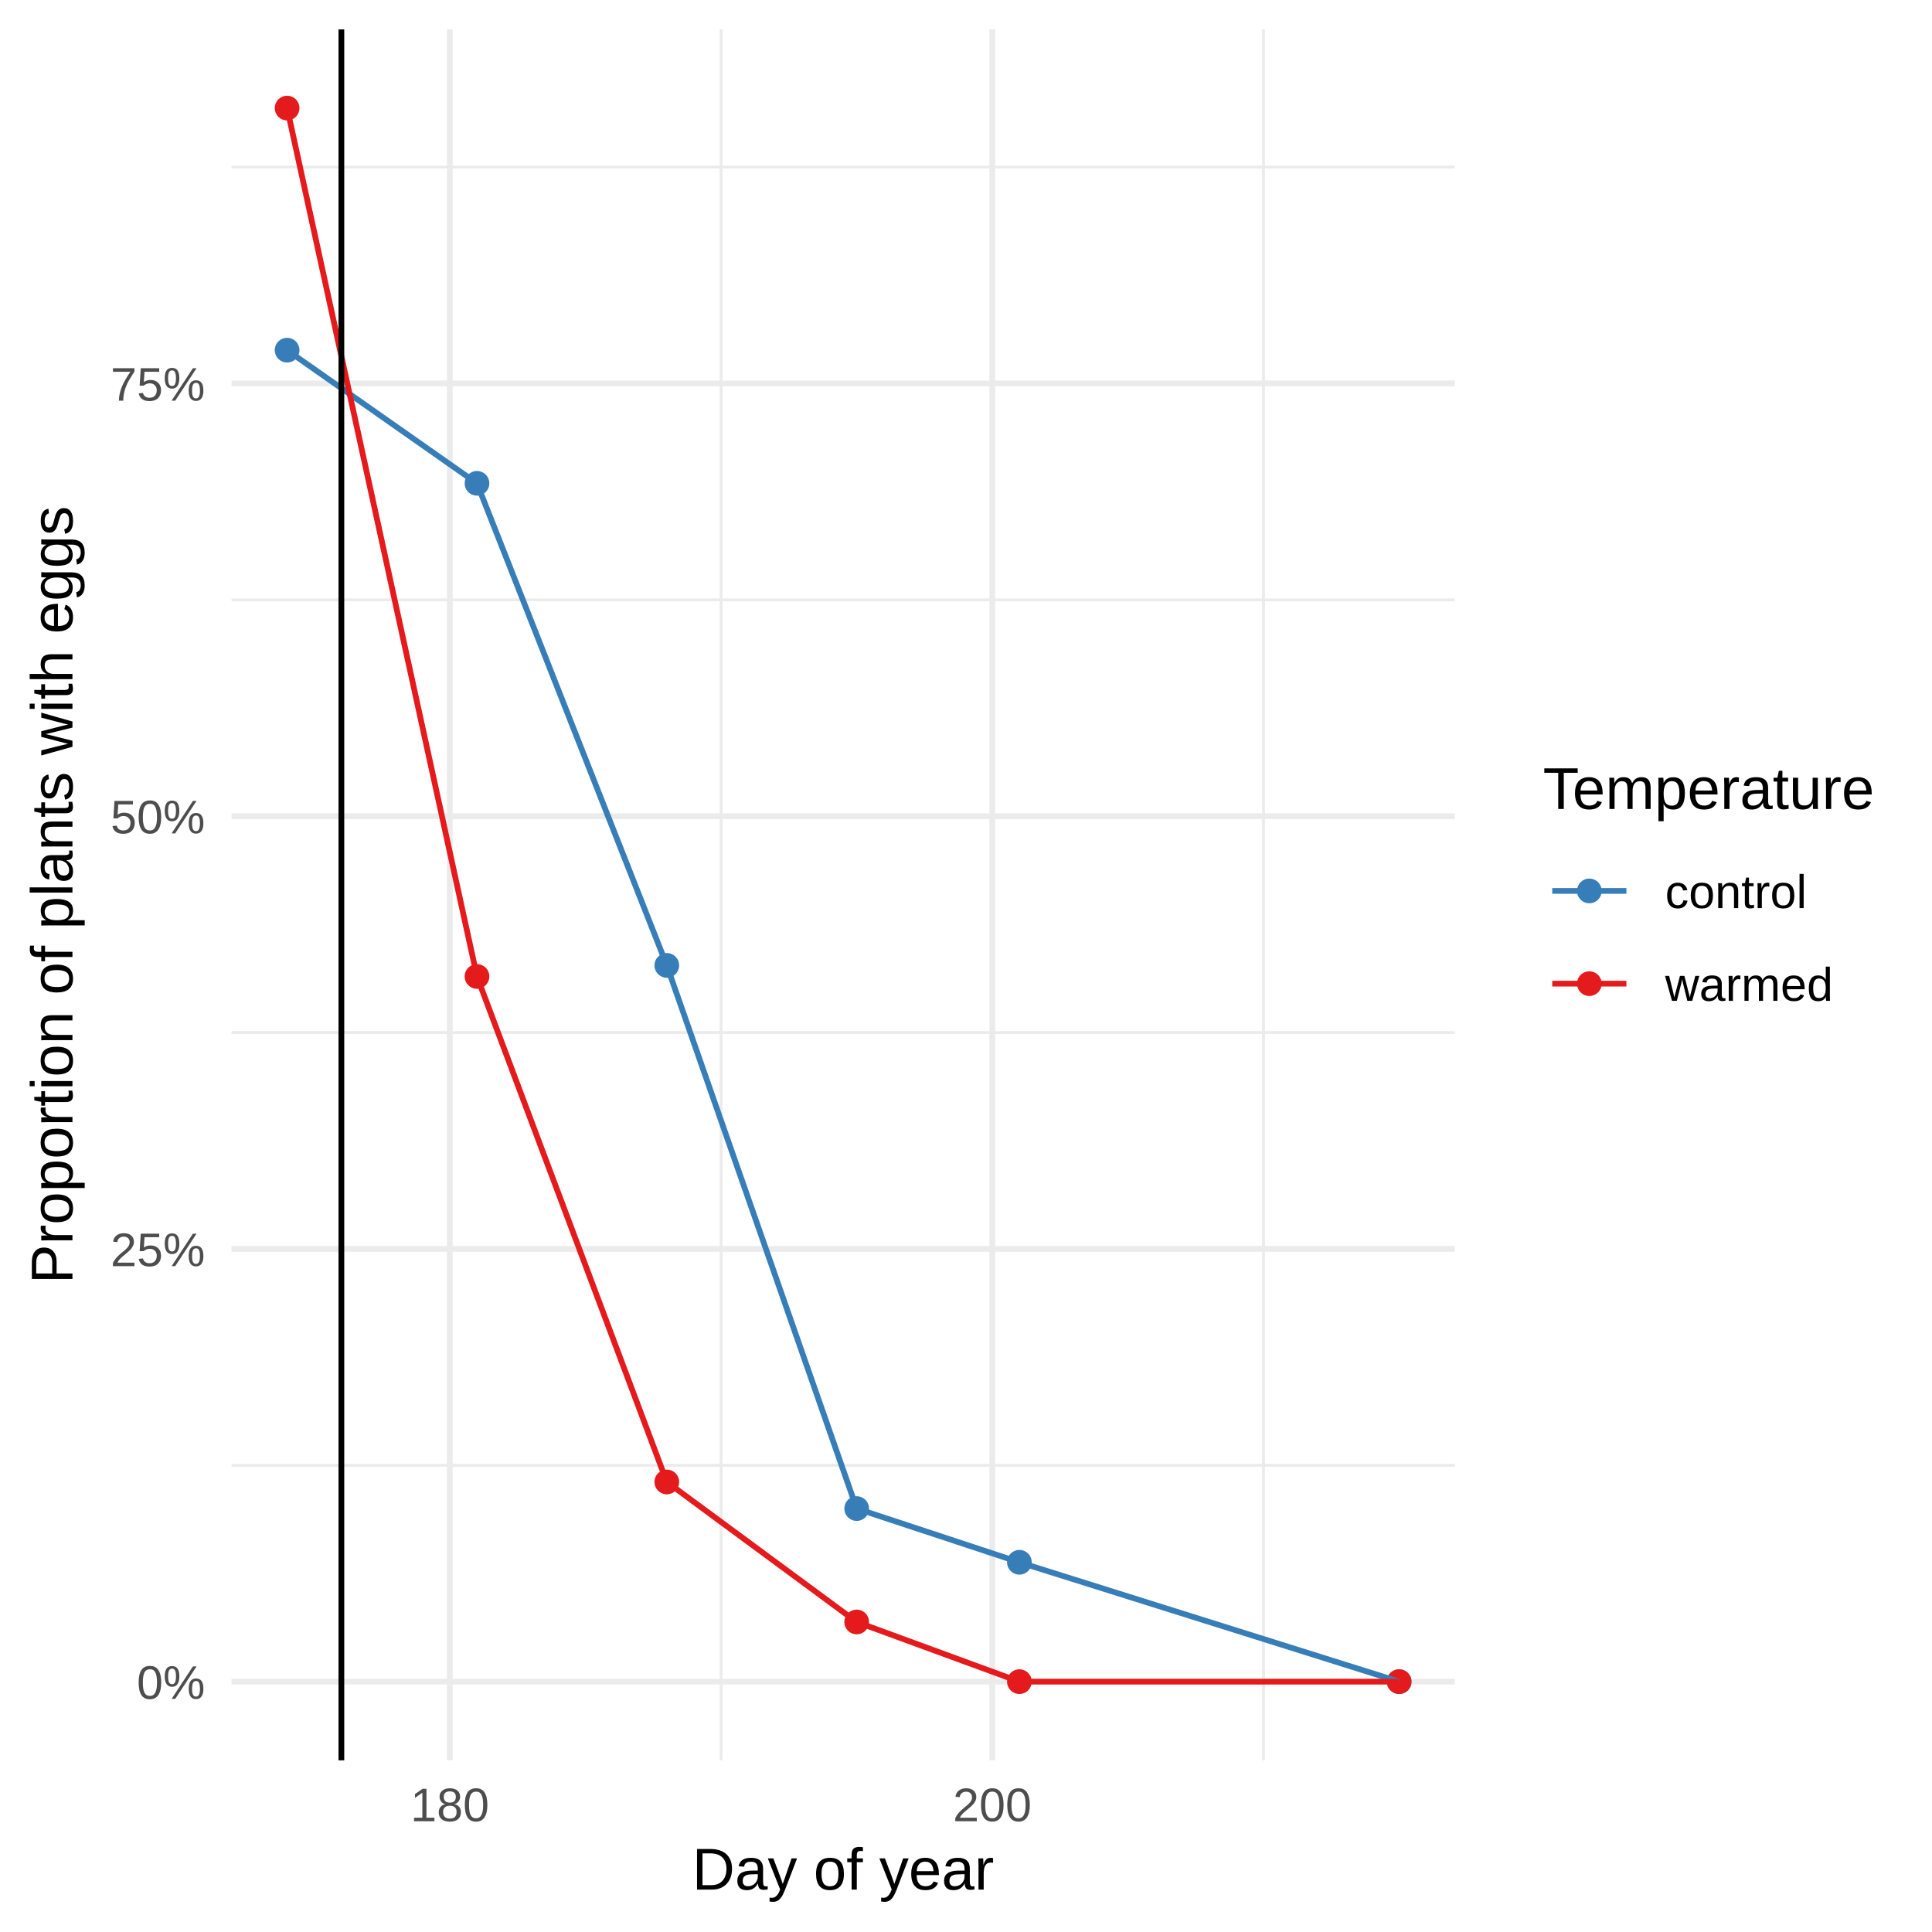
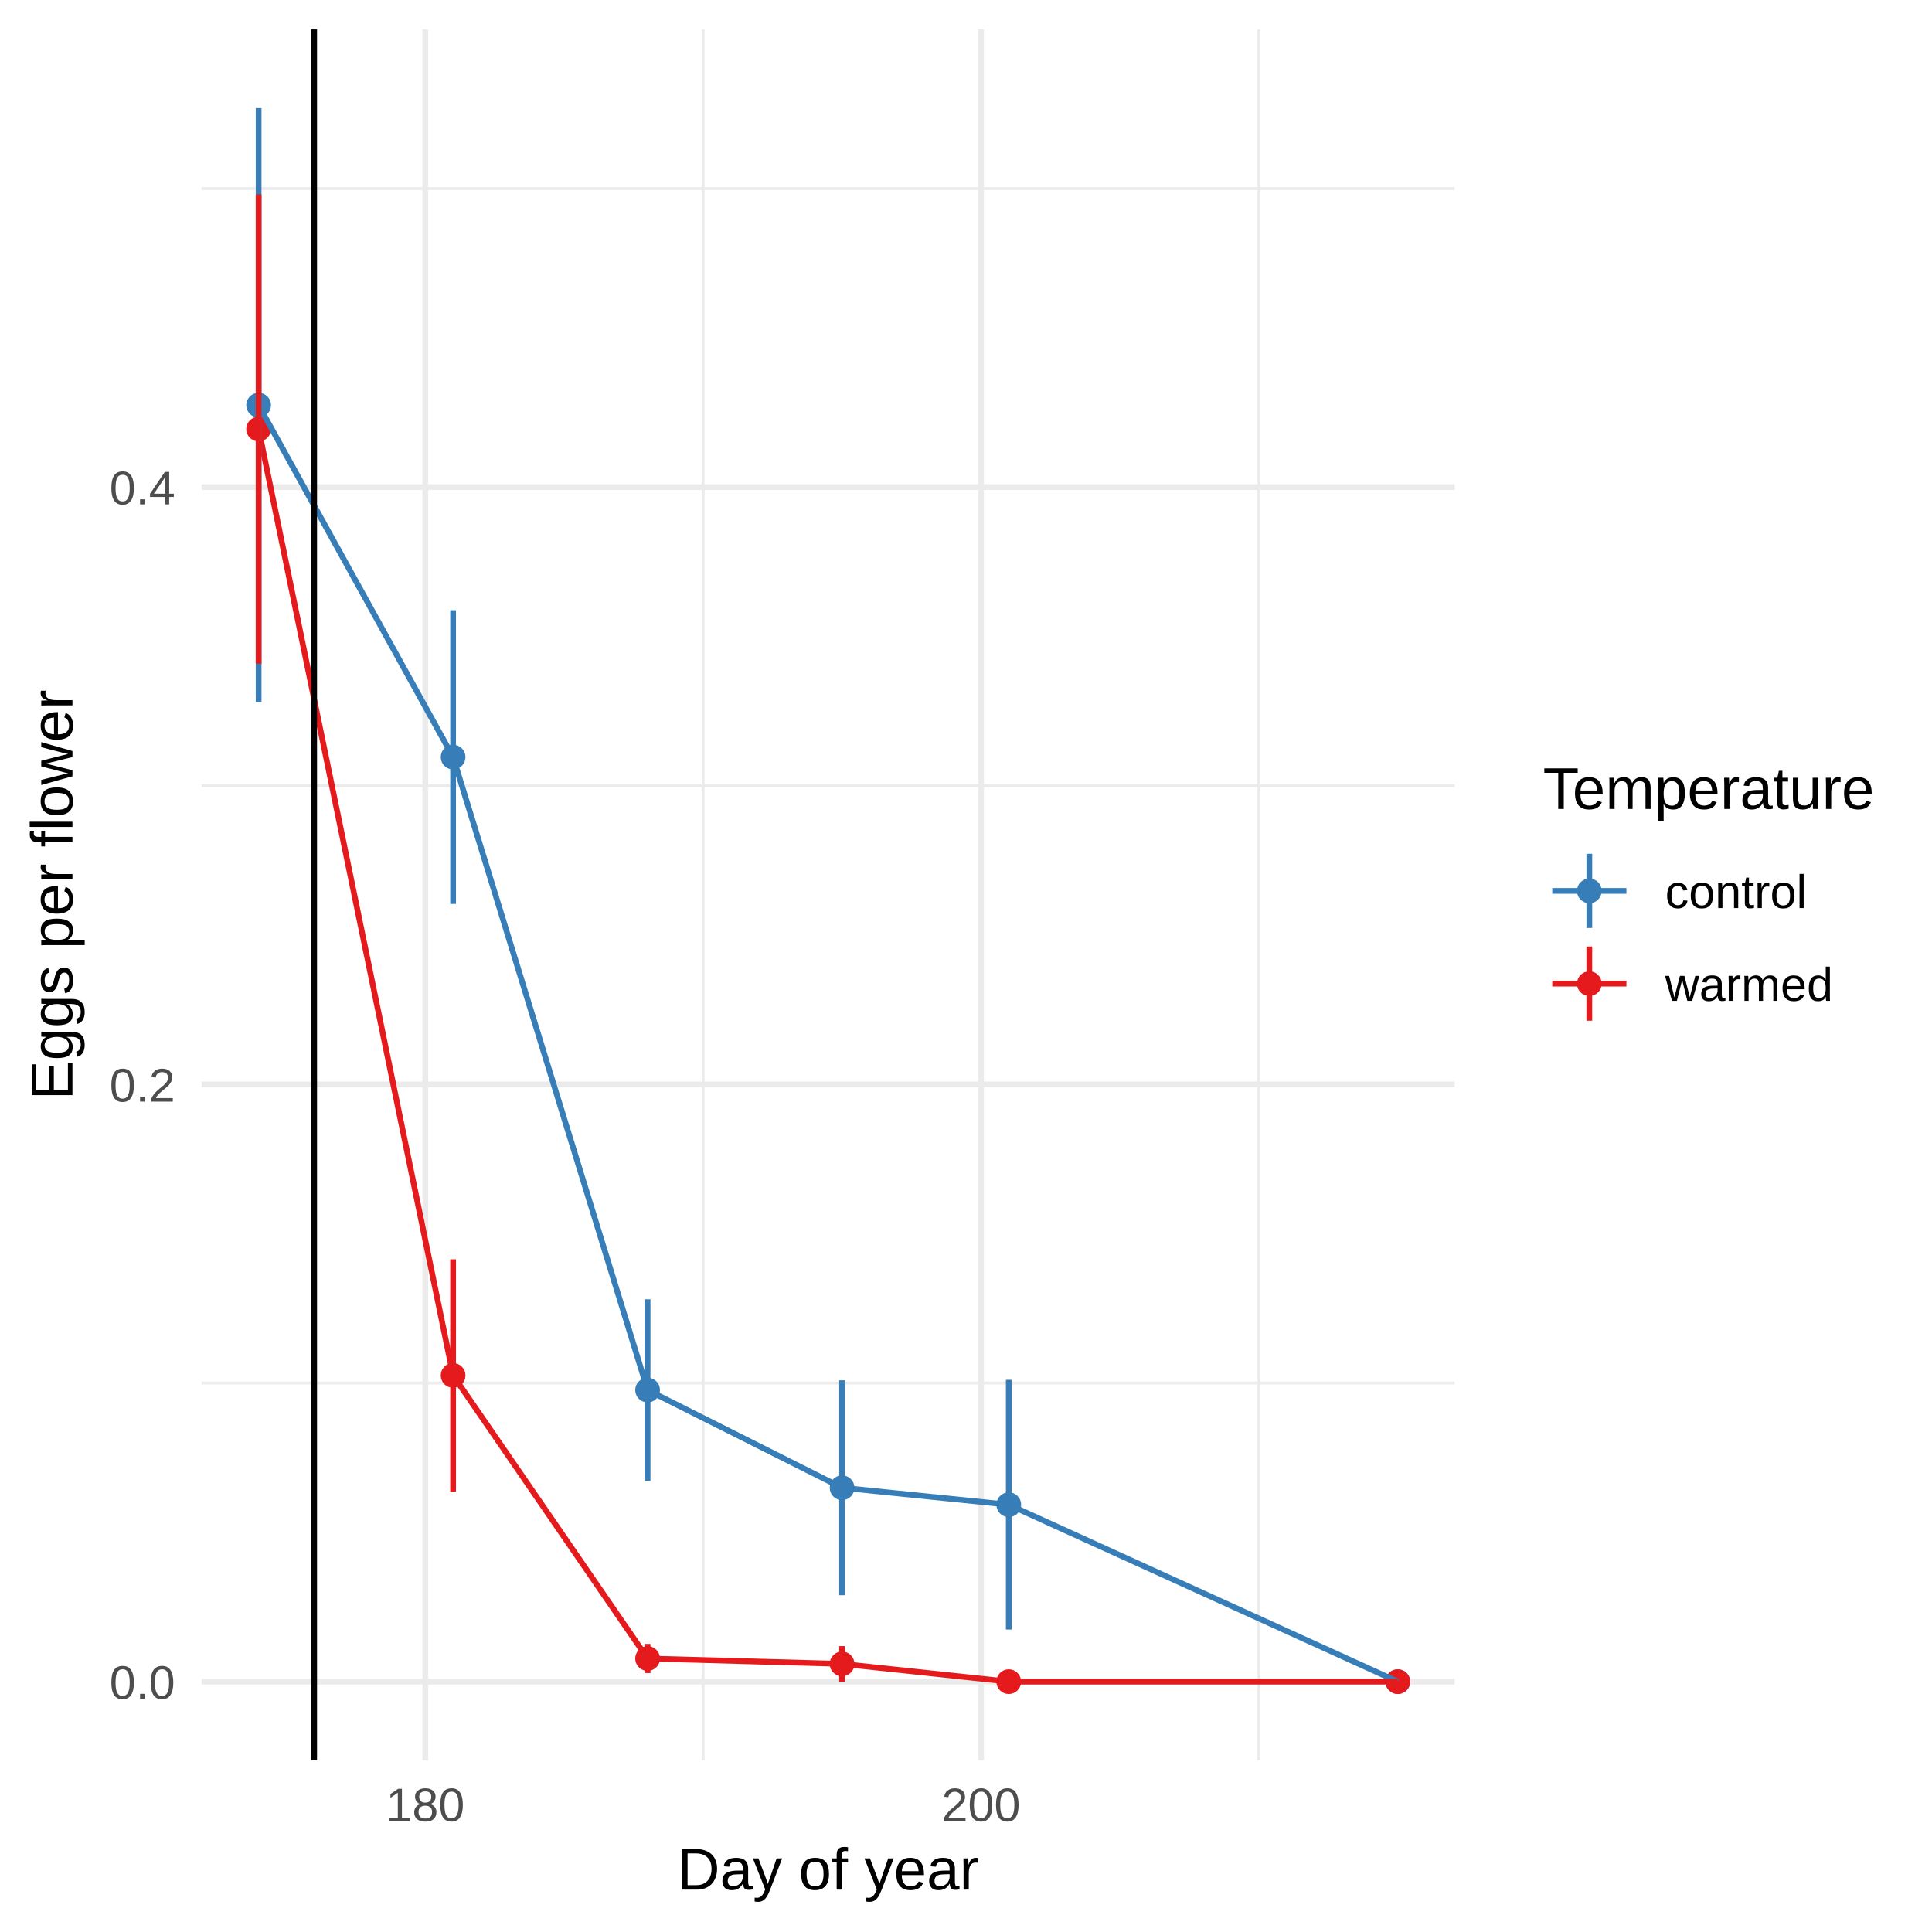
<svg xmlns="http://www.w3.org/2000/svg" class="svglite" width="360.00pt" height="360.00pt" viewBox="0 0 360.00 360.00">
  <defs>
    <style type="text/css">
    .svglite line, .svglite polyline, .svglite polygon, .svglite path, .svglite rect, .svglite circle {
      fill: none;
      stroke: #000000;
      stroke-linecap: round;
      stroke-linejoin: round;
      stroke-miterlimit: 10.00;
    }
    .svglite text {
      white-space: pre;
    }
  </style>
  </defs>
  <rect width="100%" height="100%" style="stroke: none; fill: #FFFFFF;" />
  <defs>
    <clipPath id="cpMC4wMHwzNjAuMDB8MC4wMHwzNjAuMDA=">
      <rect x="0.00" y="0.00" width="360.00" height="360.00" />
    </clipPath>
  </defs>
  <g clip-path="url(#cpMC4wMHwzNjAuMDB8MC4wMHwzNjAuMDA=)">
</g>
  <defs>
-     <clipPath id="cpNDMuMTR8MjcxLjA3fDUuNDh8MzI4LjAx">
-       <rect x="43.14" y="5.48" width="227.93" height="322.53" />
+     <clipPath id="cpMzcuNTd8MjcxLjA3fDUuNDh8MzI4LjAx">
+       <rect x="37.57" y="5.48" width="233.49" height="322.53" />
    </clipPath>
  </defs>
-   <g clip-path="url(#cpNDMuMTR8MjcxLjA3fDUuNDh8MzI4LjAx)">
-     <polyline points="43.14,273.04 271.07,273.04 " style="stroke-width: 0.53; stroke: #EBEBEB; stroke-linecap: butt;" />
-     <polyline points="43.14,192.40 271.07,192.40 " style="stroke-width: 0.53; stroke: #EBEBEB; stroke-linecap: butt;" />
-     <polyline points="43.14,111.77 271.07,111.77 " style="stroke-width: 0.53; stroke: #EBEBEB; stroke-linecap: butt;" />
-     <polyline points="43.14,31.14 271.07,31.14 " style="stroke-width: 0.53; stroke: #EBEBEB; stroke-linecap: butt;" />
-     <polyline points="134.36,328.01 134.36,5.48 " style="stroke-width: 0.53; stroke: #EBEBEB; stroke-linecap: butt;" />
-     <polyline points="235.44,328.01 235.44,5.48 " style="stroke-width: 0.53; stroke: #EBEBEB; stroke-linecap: butt;" />
-     <polyline points="43.14,313.35 271.07,313.35 " style="stroke-width: 1.07; stroke: #EBEBEB; stroke-linecap: butt;" />
-     <polyline points="43.14,232.72 271.07,232.72 " style="stroke-width: 1.07; stroke: #EBEBEB; stroke-linecap: butt;" />
-     <polyline points="43.14,152.09 271.07,152.09 " style="stroke-width: 1.07; stroke: #EBEBEB; stroke-linecap: butt;" />
-     <polyline points="43.14,71.45 271.07,71.45 " style="stroke-width: 1.07; stroke: #EBEBEB; stroke-linecap: butt;" />
-     <polyline points="83.82,328.01 83.82,5.48 " style="stroke-width: 1.07; stroke: #EBEBEB; stroke-linecap: butt;" />
-     <polyline points="184.90,328.01 184.90,5.48 " style="stroke-width: 1.07; stroke: #EBEBEB; stroke-linecap: butt;" />
-     <circle cx="53.50" cy="65.25" r="1.95" style="stroke-width: 0.71; stroke: #377EB8; fill: #377EB8;" />
-     <circle cx="88.88" cy="90.06" r="1.95" style="stroke-width: 0.71; stroke: #377EB8; fill: #377EB8;" />
-     <circle cx="124.25" cy="179.89" r="1.95" style="stroke-width: 0.71; stroke: #377EB8; fill: #377EB8;" />
-     <circle cx="159.63" cy="281.10" r="1.95" style="stroke-width: 0.71; stroke: #377EB8; fill: #377EB8;" />
-     <circle cx="189.95" cy="291.11" r="1.95" style="stroke-width: 0.71; stroke: #377EB8; fill: #377EB8;" />
-     <circle cx="260.71" cy="313.35" r="1.95" style="stroke-width: 0.71; stroke: #377EB8; fill: #377EB8;" />
-     <circle cx="53.50" cy="20.14" r="1.95" style="stroke-width: 0.71; stroke: #E41A1C; fill: #E41A1C;" />
-     <circle cx="88.88" cy="181.95" r="1.95" style="stroke-width: 0.71; stroke: #E41A1C; fill: #E41A1C;" />
-     <circle cx="124.25" cy="276.14" r="1.95" style="stroke-width: 0.71; stroke: #E41A1C; fill: #E41A1C;" />
-     <circle cx="159.63" cy="302.23" r="1.95" style="stroke-width: 0.71; stroke: #E41A1C; fill: #E41A1C;" />
-     <circle cx="189.95" cy="313.35" r="1.95" style="stroke-width: 0.71; stroke: #E41A1C; fill: #E41A1C;" />
-     <circle cx="260.71" cy="313.35" r="1.95" style="stroke-width: 0.71; stroke: #E41A1C; fill: #E41A1C;" />
-     <polyline points="53.50,65.25 88.88,90.06 124.25,179.89 159.63,281.10 189.95,291.11 260.71,313.35 " style="stroke-width: 1.07; stroke: #377EB8; stroke-linecap: butt;" />
-     <polyline points="53.50,20.14 88.88,181.95 124.25,276.14 159.63,302.23 189.95,313.35 260.71,313.35 " style="stroke-width: 1.07; stroke: #E41A1C; stroke-linecap: butt;" />
-     <line x1="63.61" y1="328.01" x2="63.61" y2="5.48" style="stroke-width: 1.07; stroke-linecap: butt;" />
+   <g clip-path="url(#cpMzcuNTd8MjcxLjA3fDUuNDh8MzI4LjAx)">
+     <polyline points="37.57,257.71 271.07,257.71 " style="stroke-width: 0.53; stroke: #EBEBEB; stroke-linecap: butt;" />
+     <polyline points="37.57,146.42 271.07,146.42 " style="stroke-width: 0.53; stroke: #EBEBEB; stroke-linecap: butt;" />
+     <polyline points="37.57,35.13 271.07,35.13 " style="stroke-width: 0.53; stroke: #EBEBEB; stroke-linecap: butt;" />
+     <polyline points="131.02,328.01 131.02,5.48 " style="stroke-width: 0.53; stroke: #EBEBEB; stroke-linecap: butt;" />
+     <polyline points="234.57,328.01 234.57,5.48 " style="stroke-width: 0.53; stroke: #EBEBEB; stroke-linecap: butt;" />
+     <polyline points="37.57,313.35 271.07,313.35 " style="stroke-width: 1.07; stroke: #EBEBEB; stroke-linecap: butt;" />
+     <polyline points="37.57,202.06 271.07,202.06 " style="stroke-width: 1.07; stroke: #EBEBEB; stroke-linecap: butt;" />
+     <polyline points="37.57,90.77 271.07,90.77 " style="stroke-width: 1.07; stroke: #EBEBEB; stroke-linecap: butt;" />
+     <polyline points="79.25,328.01 79.25,5.48 " style="stroke-width: 1.07; stroke: #EBEBEB; stroke-linecap: butt;" />
+     <polyline points="182.80,328.01 182.80,5.48 " style="stroke-width: 1.07; stroke: #EBEBEB; stroke-linecap: butt;" />
+     <circle cx="48.19" cy="75.50" r="1.95" style="stroke-width: 0.71; stroke: #377EB8; fill: #377EB8;" />
+     <circle cx="84.43" cy="141.07" r="1.95" style="stroke-width: 0.71; stroke: #377EB8; fill: #377EB8;" />
+     <circle cx="120.67" cy="259.02" r="1.95" style="stroke-width: 0.71; stroke: #377EB8; fill: #377EB8;" />
+     <circle cx="156.91" cy="277.22" r="1.95" style="stroke-width: 0.71; stroke: #377EB8; fill: #377EB8;" />
+     <circle cx="187.97" cy="280.38" r="1.95" style="stroke-width: 0.71; stroke: #377EB8; fill: #377EB8;" />
+     <circle cx="260.46" cy="313.35" r="1.95" style="stroke-width: 0.71; stroke: #377EB8; fill: #377EB8;" />
+     <circle cx="48.19" cy="79.95" r="1.95" style="stroke-width: 0.71; stroke: #E41A1C; fill: #E41A1C;" />
+     <circle cx="84.43" cy="256.29" r="1.95" style="stroke-width: 0.71; stroke: #E41A1C; fill: #E41A1C;" />
+     <circle cx="120.67" cy="309.04" r="1.95" style="stroke-width: 0.71; stroke: #E41A1C; fill: #E41A1C;" />
+     <circle cx="156.91" cy="310.04" r="1.95" style="stroke-width: 0.71; stroke: #E41A1C; fill: #E41A1C;" />
+     <circle cx="187.97" cy="313.35" r="1.95" style="stroke-width: 0.71; stroke: #E41A1C; fill: #E41A1C;" />
+     <circle cx="260.46" cy="313.35" r="1.95" style="stroke-width: 0.71; stroke: #E41A1C; fill: #E41A1C;" />
+     <polyline points="48.19,75.50 84.43,141.07 120.67,259.02 156.91,277.22 187.97,280.38 260.46,313.35 " style="stroke-width: 1.07; stroke: #377EB8; stroke-linecap: butt;" />
+     <polyline points="48.19,79.95 84.43,256.29 120.67,309.04 156.91,310.04 187.97,313.35 260.46,313.35 " style="stroke-width: 1.07; stroke: #E41A1C; stroke-linecap: butt;" />
+     <line x1="48.19" y1="130.85" x2="48.19" y2="20.14" style="stroke-width: 1.07; stroke: #377EB8; stroke-linecap: butt;" />
+     <line x1="84.43" y1="168.43" x2="84.43" y2="113.70" style="stroke-width: 1.07; stroke: #377EB8; stroke-linecap: butt;" />
+     <line x1="120.67" y1="275.95" x2="120.67" y2="242.10" style="stroke-width: 1.07; stroke: #377EB8; stroke-linecap: butt;" />
+     <line x1="156.91" y1="297.24" x2="156.91" y2="257.20" style="stroke-width: 1.07; stroke: #377EB8; stroke-linecap: butt;" />
+     <line x1="187.97" y1="303.64" x2="187.97" y2="257.11" style="stroke-width: 1.07; stroke: #377EB8; stroke-linecap: butt;" />
+     <line x1="260.46" y1="313.35" x2="260.46" y2="313.35" style="stroke-width: 1.07; stroke: #377EB8; stroke-linecap: butt;" />
+     <line x1="48.19" y1="123.68" x2="48.19" y2="36.22" style="stroke-width: 1.07; stroke: #E41A1C; stroke-linecap: butt;" />
+     <line x1="84.43" y1="277.93" x2="84.43" y2="234.65" style="stroke-width: 1.07; stroke: #E41A1C; stroke-linecap: butt;" />
+     <line x1="120.67" y1="311.75" x2="120.67" y2="306.32" style="stroke-width: 1.07; stroke: #E41A1C; stroke-linecap: butt;" />
+     <line x1="156.91" y1="313.35" x2="156.91" y2="306.73" style="stroke-width: 1.07; stroke: #E41A1C; stroke-linecap: butt;" />
+     <line x1="187.97" y1="313.35" x2="187.97" y2="313.35" style="stroke-width: 1.07; stroke: #E41A1C; stroke-linecap: butt;" />
+     <line x1="260.46" y1="313.35" x2="260.46" y2="313.35" style="stroke-width: 1.07; stroke: #E41A1C; stroke-linecap: butt;" />
+     <line x1="58.54" y1="328.01" x2="58.54" y2="5.48" style="stroke-width: 1.07; stroke-linecap: butt;" />
  </g>
  <g clip-path="url(#cpMC4wMHwzNjAuMDB8MC4wMHwzNjAuMDA=)">
-     <text x="38.21" y="316.56" text-anchor="end" style="font-size: 8.80px;fill: #4D4D4D; font-family: &quot;Arial&quot;;">0%</text>
-     <text x="38.21" y="235.93" text-anchor="end" style="font-size: 8.80px;fill: #4D4D4D; font-family: &quot;Arial&quot;;">25%</text>
-     <text x="38.21" y="155.29" text-anchor="end" style="font-size: 8.80px;fill: #4D4D4D; font-family: &quot;Arial&quot;;">50%</text>
-     <text x="38.21" y="74.66" text-anchor="end" style="font-size: 8.80px;fill: #4D4D4D; font-family: &quot;Arial&quot;;">75%</text>
-     <text x="83.82" y="339.36" text-anchor="middle" style="font-size: 8.80px;fill: #4D4D4D; font-family: &quot;Arial&quot;;">180</text>
-     <text x="184.90" y="339.36" text-anchor="middle" style="font-size: 8.80px;fill: #4D4D4D; font-family: &quot;Arial&quot;;">200</text>
-     <text x="157.10" y="352.10" text-anchor="middle" style="font-size: 11.00px; font-family: &quot;Arial&quot;;">Day of year</text>
-     <text transform="translate(13.50,166.75) rotate(-90)" text-anchor="middle" style="font-size: 11.00px; font-family: &quot;Arial&quot;;">Proportion of plants with eggs</text>
+     <text x="32.64" y="316.56" text-anchor="end" style="font-size: 8.80px;fill: #4D4D4D; font-family: &quot;Arial&quot;;">0.0</text>
+     <text x="32.64" y="205.27" text-anchor="end" style="font-size: 8.80px;fill: #4D4D4D; font-family: &quot;Arial&quot;;">0.2</text>
+     <text x="32.64" y="93.98" text-anchor="end" style="font-size: 8.80px;fill: #4D4D4D; font-family: &quot;Arial&quot;;">0.4</text>
+     <text x="79.25" y="339.36" text-anchor="middle" style="font-size: 8.80px;fill: #4D4D4D; font-family: &quot;Arial&quot;;">180</text>
+     <text x="182.80" y="339.36" text-anchor="middle" style="font-size: 8.80px;fill: #4D4D4D; font-family: &quot;Arial&quot;;">200</text>
+     <text x="154.32" y="352.10" text-anchor="middle" style="font-size: 11.00px; font-family: &quot;Arial&quot;;">Day of year</text>
+     <text transform="translate(13.50,166.75) rotate(-90)" text-anchor="middle" style="font-size: 11.00px; font-family: &quot;Arial&quot;;">Eggs per flower</text>
    <text x="287.51" y="150.74" style="font-size: 11.00px; font-family: &quot;Arial&quot;;">Temperature</text>
    <circle cx="296.15" cy="166.01" r="1.95" style="stroke-width: 0.71; stroke: #377EB8; fill: #377EB8;" />
    <line x1="289.24" y1="166.01" x2="303.06" y2="166.01" style="stroke-width: 1.07; stroke: #377EB8; stroke-linecap: butt;" />
+     <line x1="296.15" y1="172.92" x2="296.15" y2="159.09" style="stroke-width: 1.07; stroke: #377EB8; stroke-linecap: butt;" />
    <circle cx="296.15" cy="183.29" r="1.95" style="stroke-width: 0.71; stroke: #E41A1C; fill: #E41A1C;" />
    <line x1="289.24" y1="183.29" x2="303.06" y2="183.29" style="stroke-width: 1.07; stroke: #E41A1C; stroke-linecap: butt;" />
+     <line x1="296.15" y1="190.20" x2="296.15" y2="176.37" style="stroke-width: 1.07; stroke: #E41A1C; stroke-linecap: butt;" />
    <text x="310.27" y="169.21" style="font-size: 8.80px; font-family: &quot;Arial&quot;;">control</text>
    <text x="310.27" y="186.49" style="font-size: 8.80px; font-family: &quot;Arial&quot;;">warmed</text>
  </g>
</svg>
